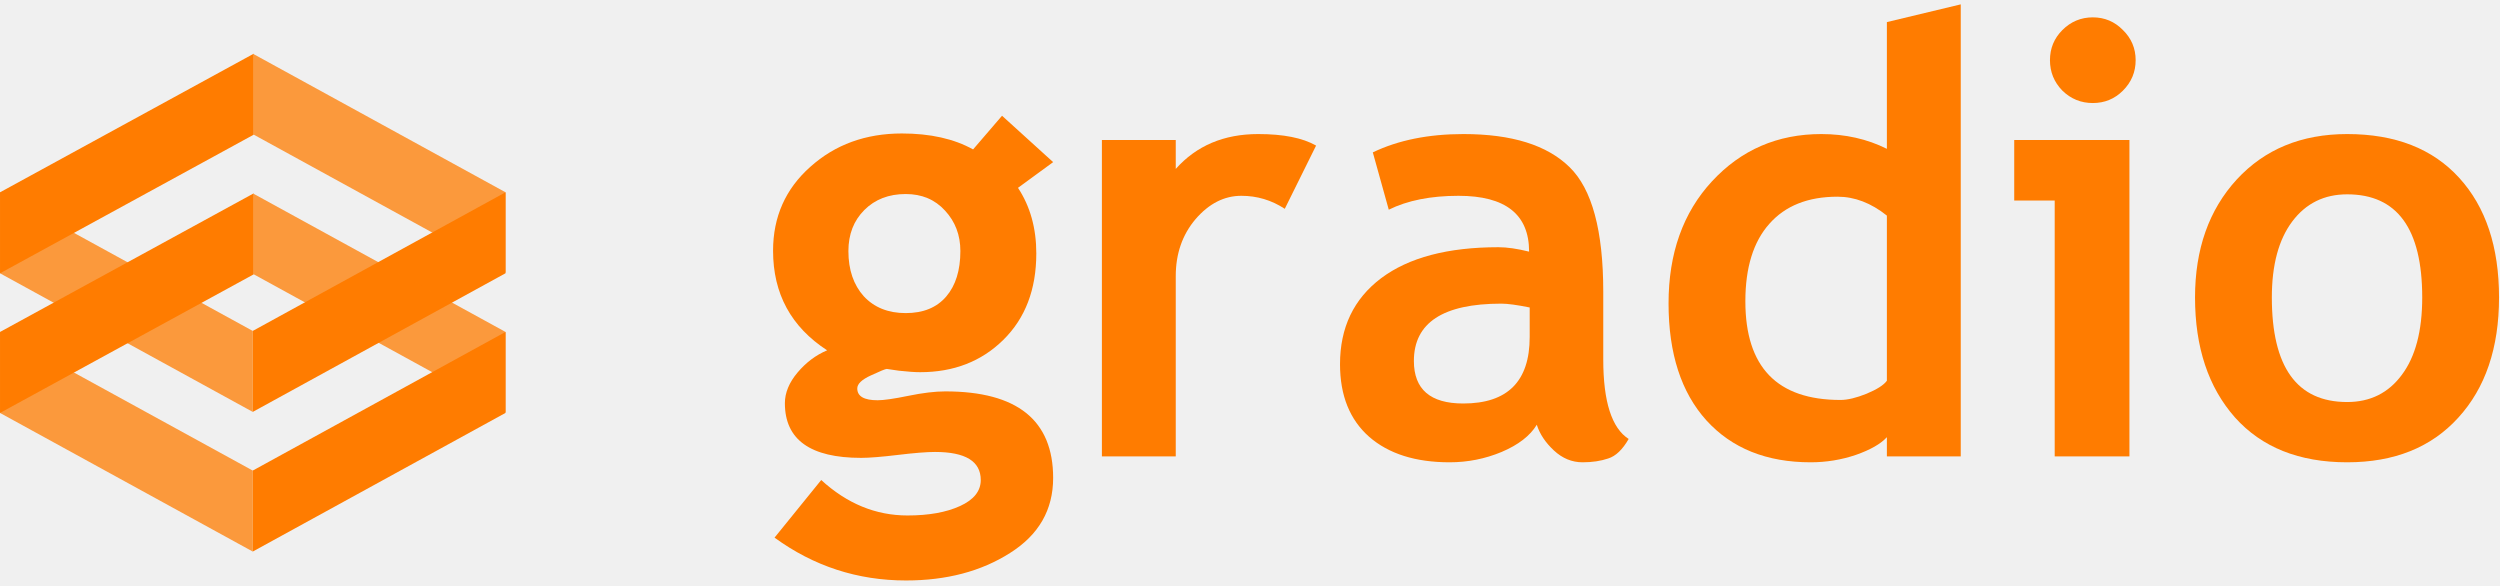
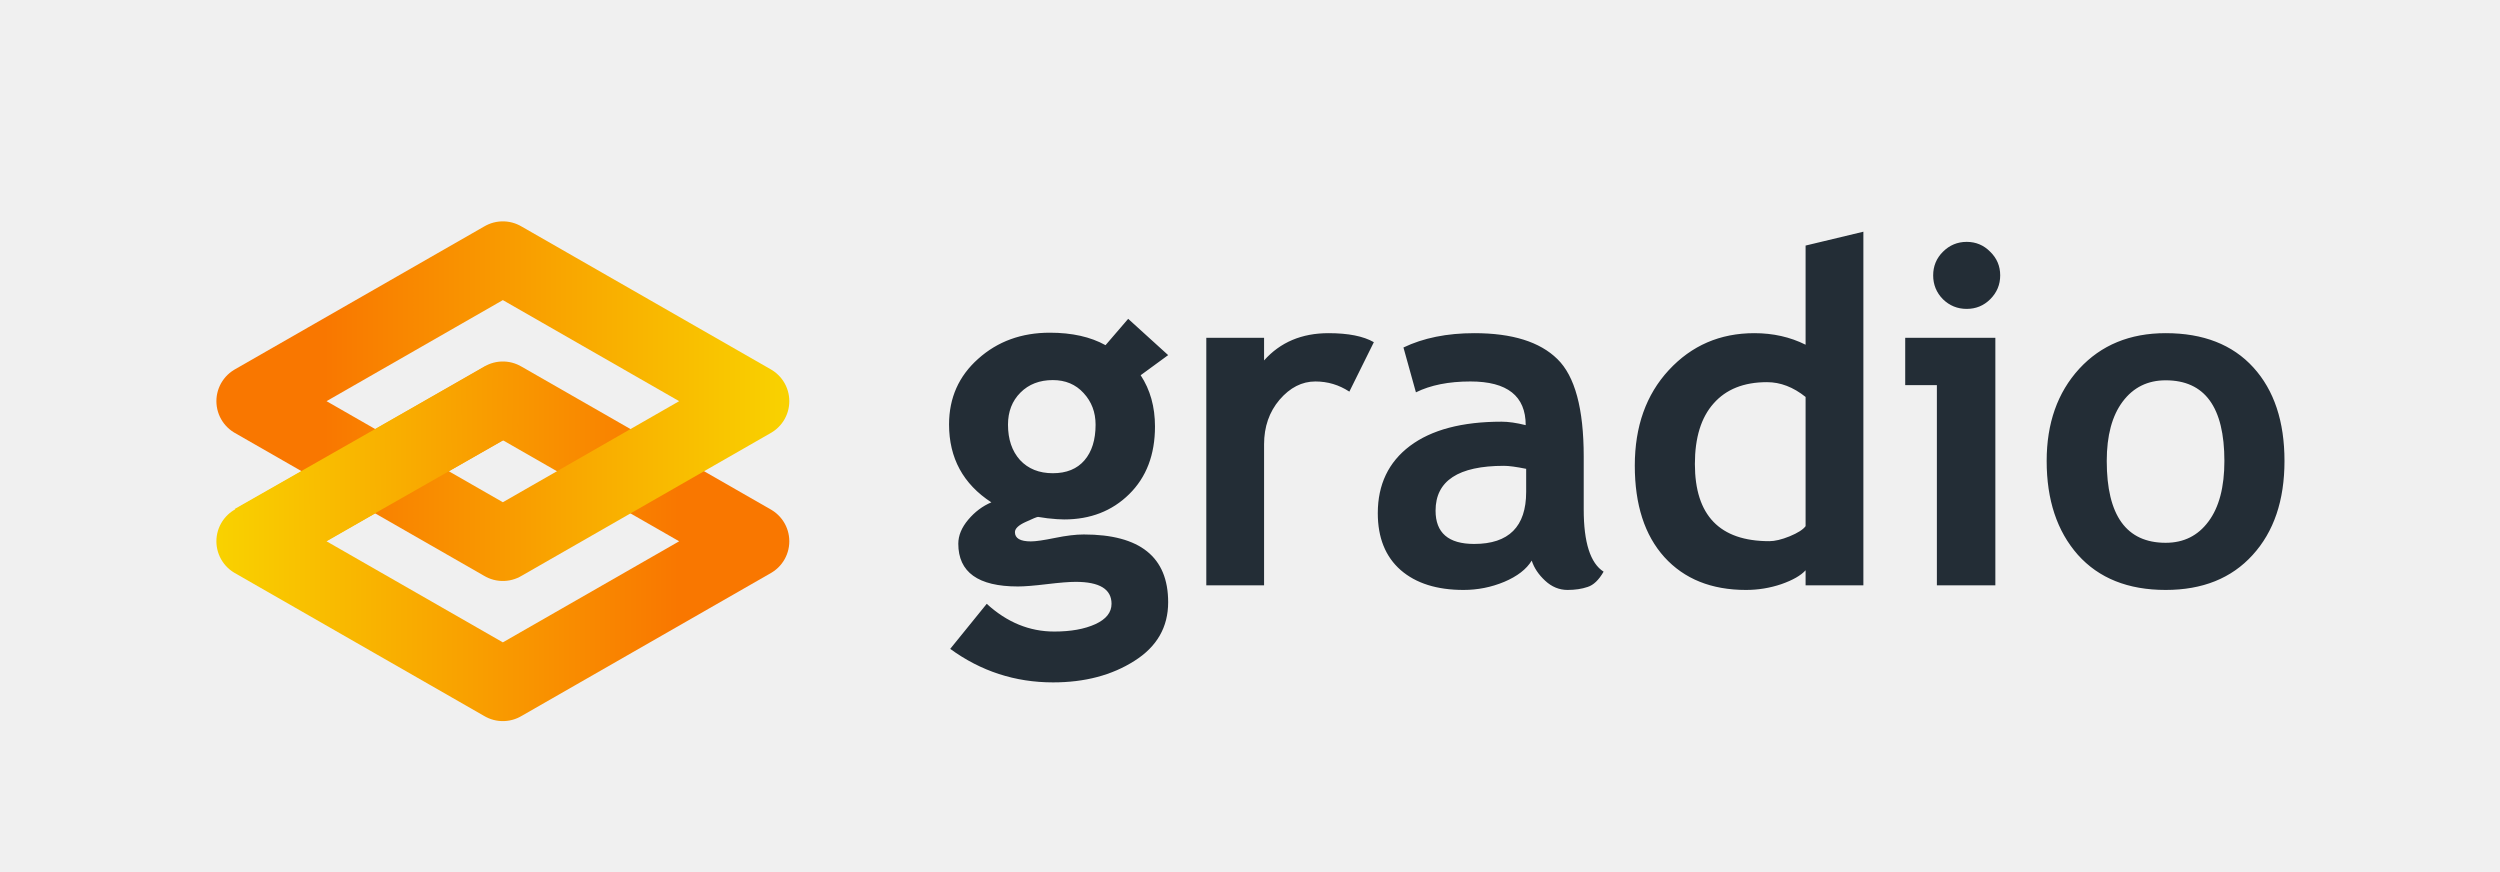
- <svg xmlns="http://www.w3.org/2000/svg" width="512" height="120" viewBox="0 0 512 120" fill="none">
-   <g clip-path="url(#clip0_0_3)">
-     <path d="M51.97 11.101L103.539 39.384V55.863L51.97 27.58V11.101Z" fill="#FF7C00" fill-opacity="0.75" />
-     <path d="M103.521 39.385L51.763 67.774V84.358L103.521 55.969V39.385Z" fill="#FF7C00" />
-     <path d="M-0.001 39.385L51.763 67.774V84.358L-0.001 55.969V39.385Z" fill="#FF7C00" fill-opacity="0.75" />
-     <path d="M51.964 10.995L0.007 39.384V55.969L51.964 27.58V10.995Z" fill="#FF7C00" />
-     <path d="M51.97 39.703L103.539 67.986V84.464L51.97 56.181V39.703Z" fill="#FF7C00" fill-opacity="0.75" />
-     <path d="M103.521 67.985L51.763 96.374V112.959L103.521 84.57V67.985Z" fill="#FF7C00" />
-     <path d="M-0.001 67.985L51.763 96.374V112.959L-0.001 84.57V67.985Z" fill="#FF7C00" fill-opacity="0.75" />
-     <path d="M51.964 39.596L0.007 67.984V84.569L51.964 56.181V39.596Z" fill="#FF7C00" />
-     <path d="M158.626 110.107L168.186 98.308C173.47 103.149 179.36 105.569 185.854 105.569C190.211 105.569 193.801 104.924 196.624 103.633C199.448 102.342 200.86 100.567 200.86 98.308C200.86 94.477 197.734 92.56 191.481 92.56C189.787 92.56 187.266 92.762 183.918 93.165C180.57 93.569 178.049 93.771 176.355 93.771C165.947 93.771 160.744 90.039 160.744 82.577C160.744 80.439 161.611 78.341 163.346 76.284C165.081 74.227 167.097 72.714 169.396 71.746C162.015 66.946 158.324 60.149 158.324 51.355C158.324 44.417 160.864 38.69 165.947 34.172C171.03 29.613 177.283 27.334 184.705 27.334C190.513 27.334 195.374 28.424 199.287 30.602L205.217 23.704L215.684 33.203L208.484 38.468C210.985 42.259 212.235 46.737 212.235 51.9C212.235 59.282 209.976 65.191 205.458 69.629C200.981 74.025 195.314 76.224 188.456 76.224C187.367 76.224 185.915 76.123 184.1 75.921L181.619 75.558C181.337 75.558 180.247 76.002 178.351 76.889C176.496 77.736 175.568 78.624 175.568 79.552C175.568 81.165 176.96 81.972 179.743 81.972C180.994 81.972 183.091 81.669 186.035 81.064C188.98 80.459 191.502 80.157 193.6 80.157C208.323 80.157 215.684 86.066 215.684 97.885C215.684 104.42 212.739 109.543 206.85 113.254C200.961 117.005 193.861 118.881 185.552 118.881C175.628 118.881 166.653 115.956 158.626 110.107ZM173.753 51.416C173.753 55.248 174.802 58.334 176.899 60.673C179.038 62.973 181.901 64.122 185.492 64.122C189.081 64.122 191.844 62.993 193.78 60.734C195.717 58.475 196.685 55.369 196.685 51.416C196.685 48.149 195.636 45.385 193.538 43.127C191.481 40.868 188.799 39.738 185.492 39.738C182.022 39.738 179.199 40.827 177.02 43.006C174.842 45.184 173.753 47.987 173.753 51.416Z" fill="#FF7C00" />
-     <path d="M263.121 42.764C260.418 40.989 257.453 40.101 254.227 40.101C250.718 40.101 247.591 41.695 244.848 44.881C242.145 48.068 240.794 51.961 240.794 56.559V93.468H225.667V28.666H240.794V34.595C245.03 29.835 250.656 27.455 257.676 27.455C262.839 27.455 266.792 28.242 269.535 29.815L263.121 42.764Z" fill="#FF7C00" />
-     <path d="M314.734 86.994C313.362 89.253 310.961 91.108 307.533 92.56C304.145 93.972 300.595 94.678 296.884 94.678C289.906 94.678 284.419 92.944 280.426 89.475C276.432 85.965 274.435 81.004 274.435 74.59C274.435 67.087 277.239 61.218 282.846 56.983C288.493 52.747 296.5 50.629 306.867 50.629C308.642 50.629 310.74 50.932 313.16 51.537C313.16 43.913 308.34 40.101 298.699 40.101C293.012 40.101 288.251 41.049 284.419 42.945L281.152 31.207C286.356 28.706 292.547 27.455 299.728 27.455C309.61 27.455 316.851 29.714 321.45 34.232C326.048 38.71 328.348 47.221 328.348 59.766V73.622C328.348 82.254 330.082 87.68 333.55 89.898C332.3 92.076 330.909 93.407 329.376 93.892C327.842 94.416 326.088 94.678 324.112 94.678C321.933 94.678 319.977 93.871 318.243 92.258C316.508 90.644 315.339 88.89 314.734 86.994ZM313.28 62.973C310.699 62.448 308.763 62.186 307.472 62.186C295.532 62.186 289.563 66.099 289.563 73.924C289.563 79.733 292.931 82.637 299.668 82.637C308.743 82.637 313.28 78.099 313.28 69.023V62.973Z" fill="#FF7C00" />
-     <path d="M386.433 93.468V89.535C385.183 90.907 383.066 92.117 380.08 93.165C377.095 94.174 374.01 94.678 370.823 94.678C361.788 94.678 354.667 91.814 349.464 86.086C344.3 80.358 341.719 72.371 341.719 62.126C341.719 51.88 344.684 43.55 350.613 37.136C356.584 30.682 364.046 27.455 373.001 27.455C377.922 27.455 382.399 28.464 386.433 30.481V4.523L401.56 0.893V93.468H386.433ZM386.433 44.155C383.206 41.574 379.838 40.283 376.329 40.283C370.278 40.283 365.619 42.138 362.352 45.849C359.085 49.52 357.451 54.804 357.451 61.702C357.451 75.175 363.945 81.911 376.934 81.911C378.386 81.911 380.161 81.488 382.259 80.641C384.396 79.753 385.788 78.866 386.433 77.978V44.155Z" fill="#FF7C00" />
-     <path d="M428.606 3.555C431.027 3.555 433.084 4.423 434.778 6.157C436.512 7.851 437.38 9.909 437.38 12.329C437.38 14.749 436.512 16.826 434.778 18.561C433.084 20.255 431.027 21.102 428.606 21.102C426.186 21.102 424.109 20.255 422.374 18.561C420.68 16.826 419.833 14.749 419.833 12.329C419.833 9.909 420.68 7.851 422.374 6.157C424.109 4.423 426.186 3.555 428.606 3.555ZM420.802 93.468V41.069H412.512V28.666H436.109V93.468H420.802Z" fill="#FF7C00" />
-     <path d="M449.542 60.916C449.542 51.033 452.385 42.985 458.073 36.773C463.802 30.561 471.344 27.455 480.702 27.455C490.545 27.455 498.189 30.44 503.634 36.41C509.08 42.38 511.802 50.549 511.802 60.916C511.802 71.242 509.02 79.451 503.453 85.542C497.926 91.633 490.344 94.678 480.702 94.678C470.861 94.678 463.197 91.612 457.71 85.481C452.264 79.309 449.542 71.121 449.542 60.916ZM465.273 60.916C465.273 75.195 470.417 82.335 480.702 82.335C485.423 82.335 489.153 80.479 491.896 76.768C494.679 73.057 496.071 67.773 496.071 60.916C496.071 46.838 490.948 39.799 480.702 39.799C475.983 39.799 472.232 41.654 469.448 45.365C466.665 49.076 465.273 54.26 465.273 60.916Z" fill="#FF7C00" />
-   </g>
+ <svg xmlns="http://www.w3.org/2000/svg" width="2016" height="703" viewBox="0 0 2016 703" fill="none">
+   <path d="M766.251 523.254L795.698 486.91C811.975 501.82 830.116 509.276 850.121 509.276C863.54 509.276 874.598 507.287 883.296 503.311C891.993 499.335 896.342 493.868 896.342 486.91C896.342 475.106 886.713 469.204 867.454 469.204C862.235 469.204 854.469 469.826 844.157 471.068C833.844 472.311 826.078 472.932 820.859 472.932C788.802 472.932 772.774 461.439 772.774 438.452C772.774 431.867 775.445 425.406 780.788 419.069C786.131 412.732 792.344 408.073 799.426 405.09C776.688 390.305 765.319 369.368 765.319 342.281C765.319 320.91 773.147 303.266 788.802 289.35C804.458 275.31 823.717 268.289 846.579 268.289C864.472 268.289 879.444 271.644 891.496 278.354L909.761 257.107L942.005 286.368L919.826 302.583C927.529 314.262 931.381 328.054 931.381 343.959C931.381 366.697 924.423 384.9 910.507 398.567C896.715 412.111 879.258 418.882 858.135 418.882C854.78 418.882 850.307 418.572 844.716 417.951L837.074 416.832C836.204 416.832 832.85 418.199 827.01 420.933C821.294 423.542 818.436 426.275 818.436 429.133C818.436 434.103 822.723 436.588 831.297 436.588C835.148 436.588 841.609 435.656 850.68 433.793C859.75 431.929 867.516 430.997 873.977 430.997C919.329 430.997 942.005 449.2 942.005 485.606C942.005 505.734 932.934 521.514 914.794 532.945C896.653 544.501 874.785 550.279 849.189 550.279C818.623 550.279 790.977 541.27 766.251 523.254ZM812.845 342.468C812.845 354.272 816.076 363.777 822.537 370.983C829.122 378.066 837.944 381.607 849.002 381.607C860.061 381.607 868.572 378.128 874.536 371.17C880.5 364.212 883.482 354.644 883.482 342.468C883.482 332.403 880.252 323.892 873.791 316.934C867.454 309.976 859.191 306.497 849.002 306.497C838.317 306.497 829.619 309.852 822.91 316.561C816.2 323.271 812.845 331.906 812.845 342.468ZM1088.12 315.816C1079.8 310.349 1070.67 307.615 1060.73 307.615C1049.92 307.615 1040.29 312.523 1031.84 322.339C1023.51 332.155 1019.35 344.145 1019.35 358.31V472H972.757V272.39H1019.35V290.655C1032.4 275.993 1049.73 268.662 1071.35 268.662C1087.26 268.662 1099.43 271.085 1107.88 275.931L1088.12 315.816ZM1235.18 452.058C1230.95 459.016 1223.56 464.731 1213 469.204C1202.56 473.553 1191.63 475.728 1180.2 475.728C1158.7 475.728 1141.8 470.385 1129.5 459.699C1117.2 448.889 1111.05 433.606 1111.05 413.85C1111.05 390.739 1119.68 372.661 1136.96 359.614C1154.35 346.568 1179.01 340.045 1210.95 340.045C1216.41 340.045 1222.88 340.977 1230.33 342.84C1230.33 319.357 1215.48 307.615 1185.79 307.615C1168.27 307.615 1153.61 310.535 1141.8 316.375L1131.74 280.218C1147.77 272.514 1166.84 268.662 1188.96 268.662C1219.4 268.662 1241.7 275.62 1255.86 289.536C1270.03 303.328 1277.11 329.545 1277.11 368.188V410.868C1277.11 437.458 1282.45 454.17 1293.14 461.004C1289.29 467.713 1285 471.814 1280.28 473.305C1275.56 474.92 1270.15 475.728 1264.07 475.728C1257.36 475.728 1251.33 473.243 1245.99 468.272C1240.64 463.302 1237.04 457.897 1235.18 452.058ZM1230.7 378.066C1222.75 376.45 1216.79 375.643 1212.81 375.643C1176.03 375.643 1157.64 387.695 1157.64 411.8C1157.64 429.692 1168.02 438.638 1188.77 438.638C1216.73 438.638 1230.7 424.66 1230.7 396.703V378.066ZM1456.03 472V459.885C1452.18 464.11 1445.66 467.838 1436.46 471.068C1427.27 474.174 1417.76 475.728 1407.95 475.728C1380.12 475.728 1358.19 466.906 1342.16 449.262C1326.25 431.618 1318.3 407.016 1318.3 375.456C1318.3 343.897 1327.43 318.239 1345.7 298.483C1364.09 278.602 1387.07 268.662 1414.66 268.662C1429.82 268.662 1443.61 271.768 1456.03 277.981V198.025L1502.63 186.842V472H1456.03ZM1456.03 320.102C1446.09 312.15 1435.72 308.174 1424.91 308.174C1406.27 308.174 1391.92 313.89 1381.86 325.321C1371.79 336.628 1366.76 352.905 1366.76 374.152C1366.76 415.652 1386.76 436.402 1426.77 436.402C1431.25 436.402 1436.71 435.097 1443.17 432.488C1449.76 429.754 1454.05 427.021 1456.03 424.287V320.102ZM1585.94 195.043C1593.39 195.043 1599.73 197.714 1604.95 203.057C1610.29 208.276 1612.96 214.613 1612.96 222.068C1612.96 229.523 1610.29 235.922 1604.95 241.265C1599.73 246.483 1593.39 249.092 1585.94 249.092C1578.48 249.092 1572.09 246.483 1566.74 241.265C1561.52 235.922 1558.91 229.523 1558.91 222.068C1558.91 214.613 1561.52 208.276 1566.74 203.057C1572.09 197.714 1578.48 195.043 1585.94 195.043ZM1561.9 472V310.597H1536.36V272.39H1609.05V472H1561.9ZM1650.43 371.729C1650.43 341.287 1659.19 316.499 1676.71 297.364C1694.35 278.229 1717.58 268.662 1746.41 268.662C1776.73 268.662 1800.27 277.857 1817.05 296.246C1833.82 314.635 1842.21 339.796 1842.21 371.729C1842.21 403.537 1833.63 428.823 1816.49 447.585C1799.47 466.347 1776.11 475.728 1746.41 475.728C1716.09 475.728 1692.49 466.284 1675.59 447.398C1658.81 428.388 1650.43 403.165 1650.43 371.729ZM1698.88 371.729C1698.88 415.714 1714.73 437.707 1746.41 437.707C1760.95 437.707 1772.44 431.991 1780.89 420.56C1789.46 409.129 1793.75 392.852 1793.75 371.729C1793.75 328.365 1777.97 306.683 1746.41 306.683C1731.87 306.683 1720.32 312.399 1711.74 323.83C1703.17 335.261 1698.88 351.227 1698.88 371.729Z" fill="#232D36" />
+   <path d="M405.5 321L204 436.5L405.5 552L607 436.5L405.5 321Z" stroke="url(#paint0_linear_94_11)" stroke-width="59" stroke-linejoin="round" />
+   <path d="M405.5 208L204 323.5L405.5 439L607 323.5L405.5 208Z" stroke="url(#paint1_linear_94_11)" stroke-width="59" stroke-linejoin="round" />
+   <path d="M204 436L406 321" stroke="url(#paint2_linear_94_11)" stroke-width="59" stroke-linejoin="bevel" />
  <defs>
-     <clipPath id="clip0_0_3">
-       <rect width="512" height="119.202" fill="white" />
-     </clipPath>
+     <linearGradient id="paint0_linear_94_11" x1="178" y1="436" x2="547.5" y2="436" gradientUnits="userSpaceOnUse">
+       <stop stop-color="#F9D100" />
+       <stop offset="1" stop-color="#F97700" />
+     </linearGradient>
+     <linearGradient id="paint1_linear_94_11" x1="631.5" y1="323" x2="261.5" y2="323" gradientUnits="userSpaceOnUse">
+       <stop stop-color="#F9D100" />
+       <stop offset="1" stop-color="#F97700" />
+     </linearGradient>
+     <linearGradient id="paint2_linear_94_11" x1="178" y1="436" x2="546.987" y2="433.811" gradientUnits="userSpaceOnUse">
+       <stop stop-color="#F9D100" />
+       <stop offset="1" stop-color="#F97700" />
+     </linearGradient>
  </defs>
</svg>
